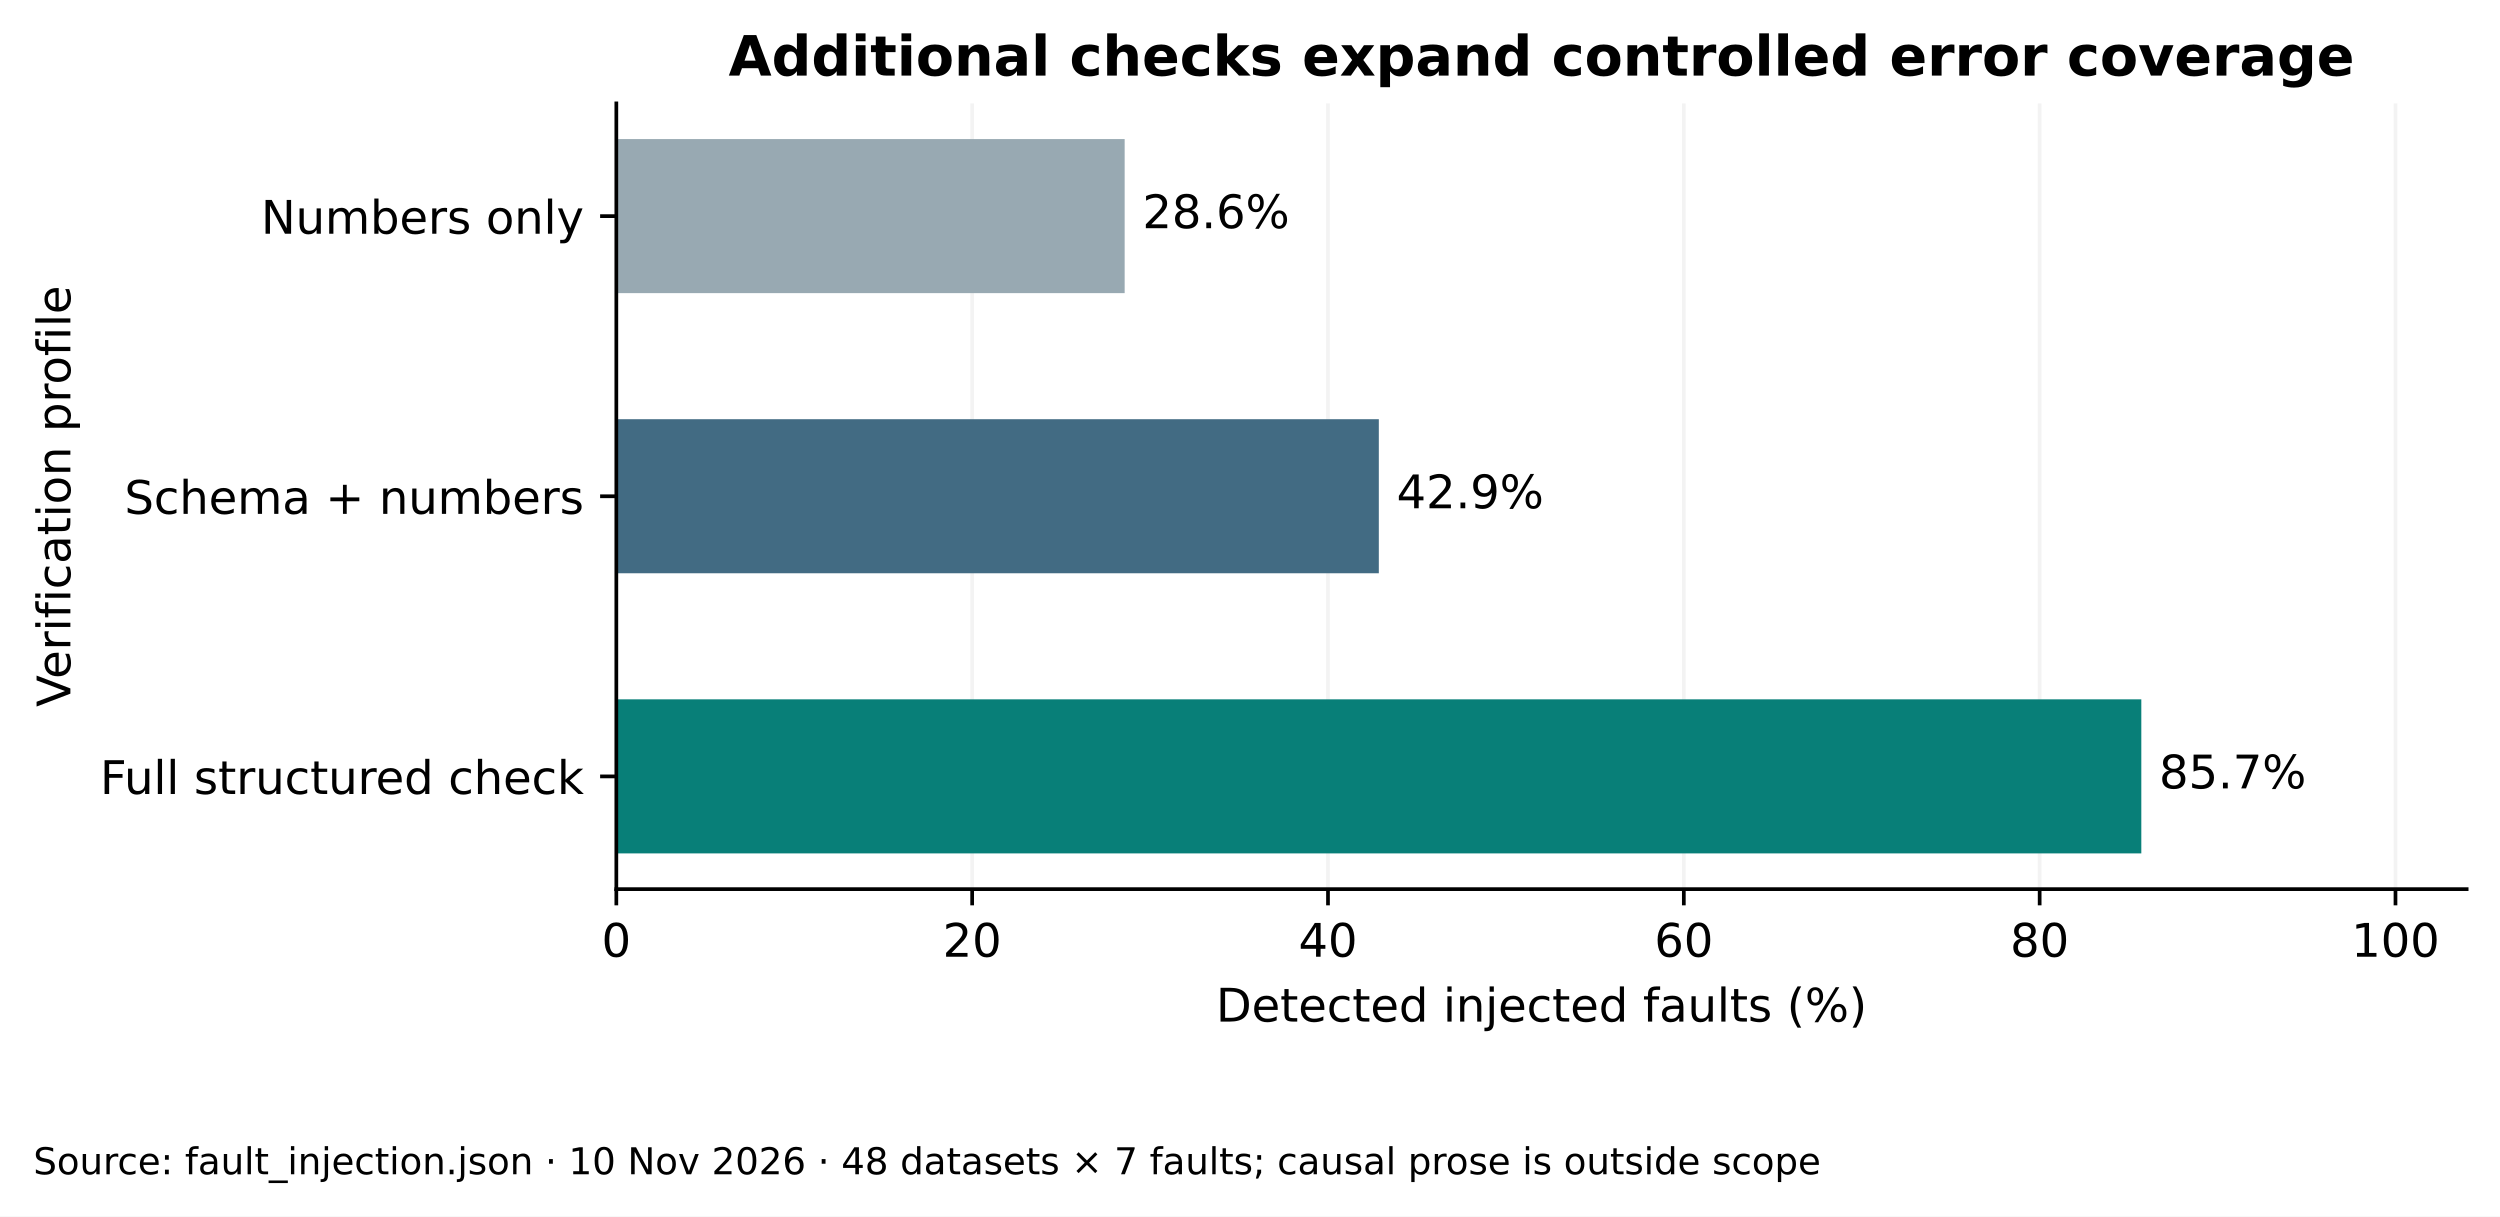
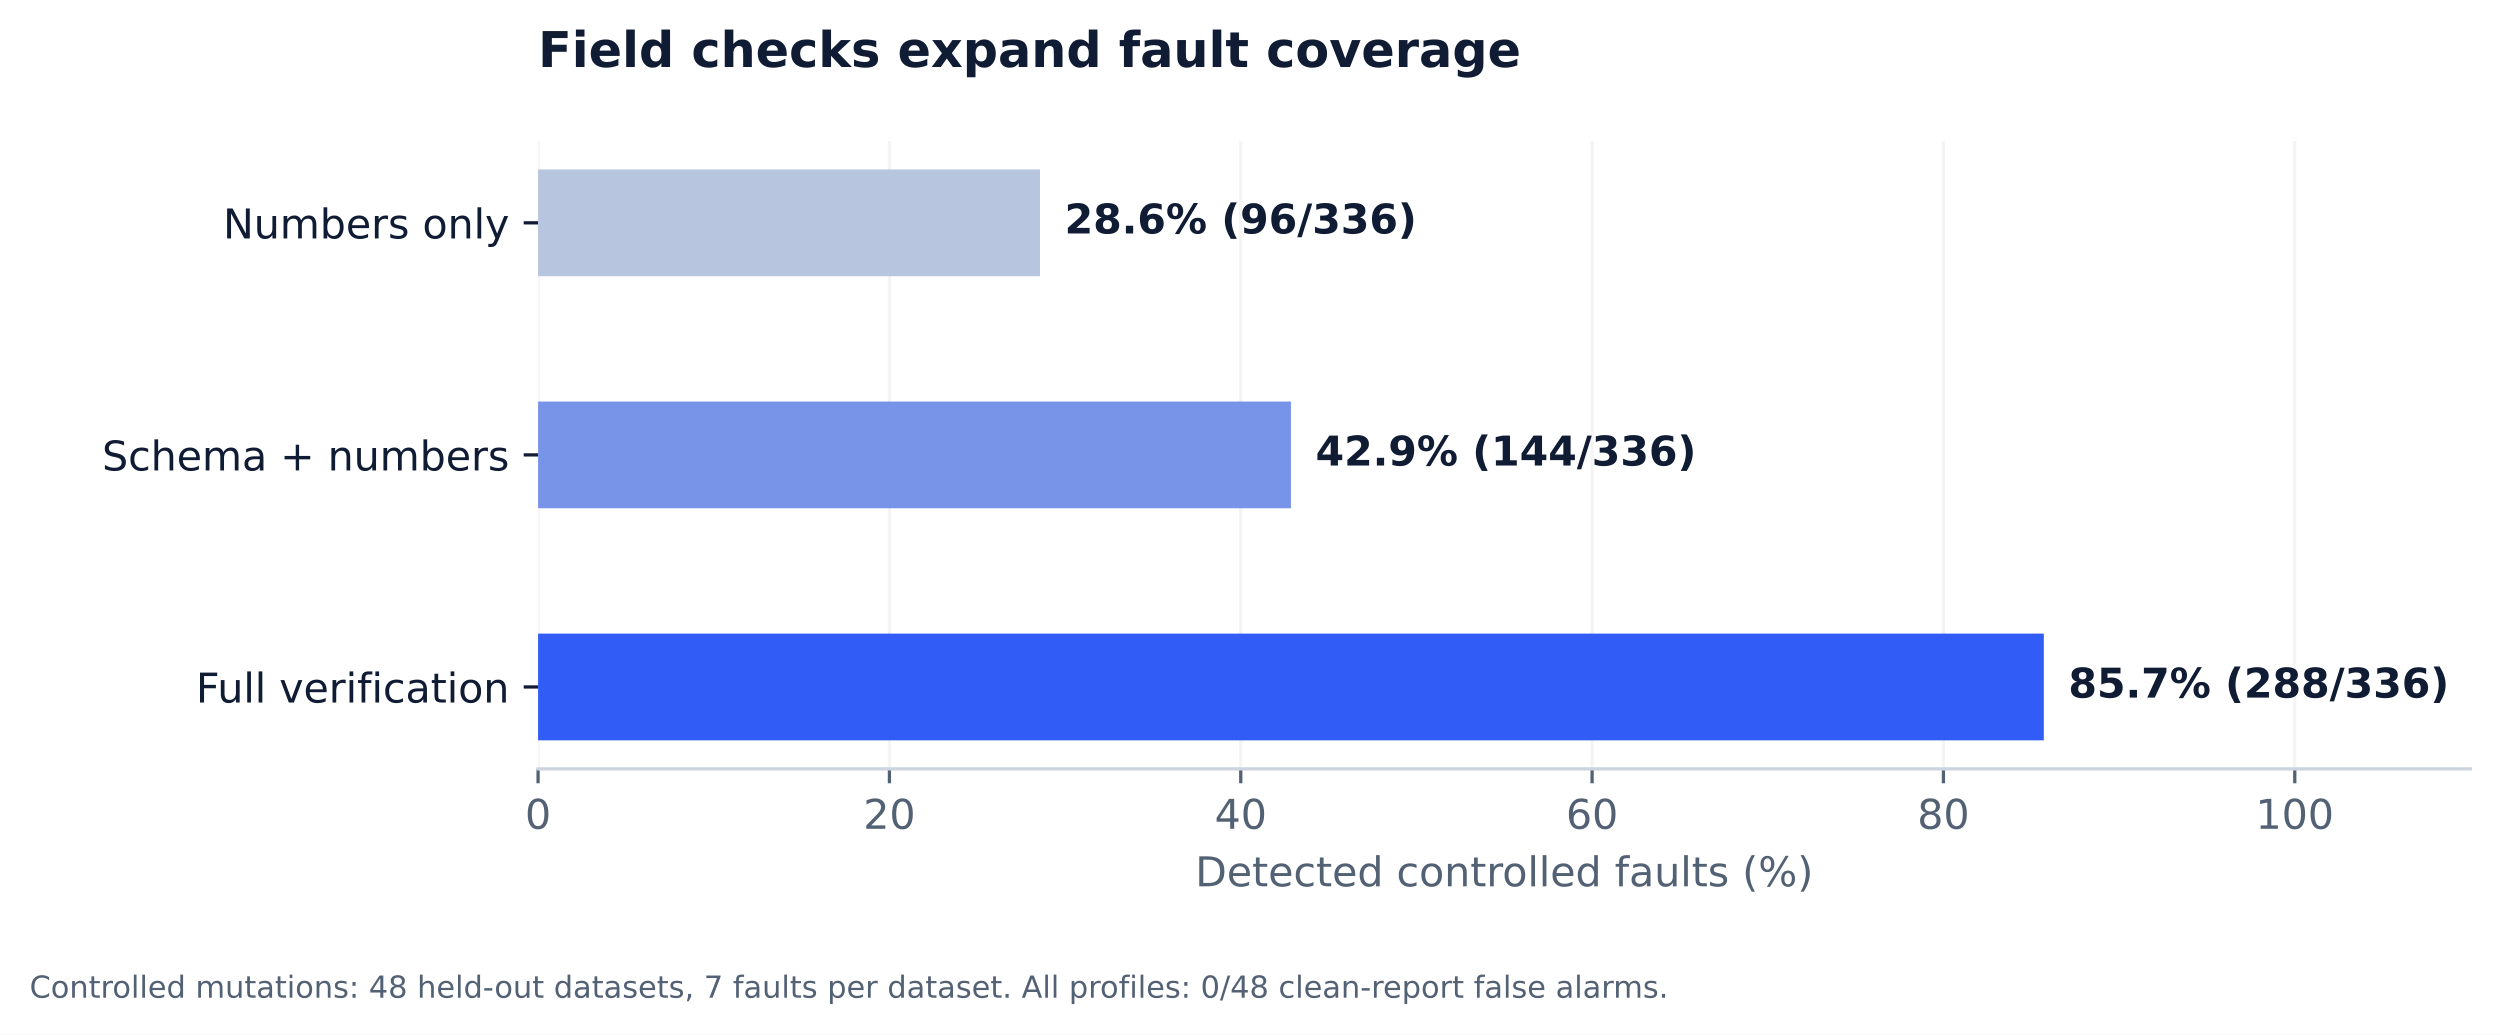
- <svg xmlns="http://www.w3.org/2000/svg" xmlns:xlink="http://www.w3.org/1999/xlink" width="539.712pt" height="262.632pt" viewBox="0 0 539.712 262.632" version="1.1">
+ <svg xmlns="http://www.w3.org/2000/svg" xmlns:xlink="http://www.w3.org/1999/xlink" width="608.832pt" height="251.952pt" viewBox="0 0 608.832 251.952" version="1.1">
  <defs>
    <style type="text/css">*{stroke-linejoin: round; stroke-linecap: butt}</style>
  </defs>
  <g id="figure_1">
    <g id="patch_1">
-       <path d="M 0 262.632  L 539.712 262.632  L 539.712 0  L 0 0  z " style="fill: #ffffff" />
+       <path d="M 0 251.952 L 608.832 251.952 L 608.832 0 L 0 0 z " style="fill: #ffffff" />
    </g>
    <g id="axes_1">
      <g id="patch_2">
-         <path d="M 133.056 191.95  L 532.512 191.95  L 532.512 22.318  L 133.056 22.318  z " style="fill: #ffffff" />
+         <path d="M 131.04 187.246 L 601.632 187.246 L 601.632 34.318 L 131.04 34.318 z " style="fill: #ffffff" />
      </g>
      <g id="matplotlib.axis_1">
        <g id="xtick_1">
          <g id="line2d_1">
-             <path d="M 133.056 191.95  L 133.056 22.318  " clip-path="url(#p1a8545e424)" style="fill: none; stroke: #b0b0b0; stroke-opacity: 0.15; stroke-width: 0.8; stroke-linecap: square" />
+             <path d="M 131.04 187.246 L 131.04 34.318 " clip-path="url(#p9cdb6ebfa2)" style="fill: none; stroke: #b0b0b0; stroke-opacity: 0.13; stroke-width: 0.8; stroke-linecap: square" />
          </g>
          <g id="line2d_2">
            <defs>
-               <path id="mb76c248487" d="M 0 0  L 0 3.5  " style="stroke: #000000; stroke-width: 0.8" />
+               <path id="m47757a5b70" d="M 0 0 L 0 3.5 " style="stroke: #536174; stroke-width: 0.8" />
            </defs>
            <g>
-               <use xlink:href="#mb76c248487" x="133.056" y="191.95" style="stroke: #000000; stroke-width: 0.8" />
+               <use xlink:href="#m47757a5b70" x="131.04" y="187.246" style="fill: #536174; stroke: #536174; stroke-width: 0.8" />
            </g>
          </g>
          <g id="text_1">
-             <text style="font-size: 10px; font-family: 'DejaVu Sans'; text-anchor: middle" x="133.056" y="206.548" transform="rotate(-0 133.056 206.5478)">0</text>
+             <text style="font-size: 10px; font-family: 'DejaVu Sans'; text-anchor: middle; fill: #536174" x="131.04" y="201.844" transform="rotate(-0 131.04 201.8438)">0</text>
          </g>
        </g>
        <g id="xtick_2">
          <g id="line2d_3">
-             <path d="M 209.874 191.95  L 209.874 22.318  " clip-path="url(#p1a8545e424)" style="fill: none; stroke: #b0b0b0; stroke-opacity: 0.15; stroke-width: 0.8; stroke-linecap: square" />
+             <path d="M 216.602 187.246 L 216.602 34.318 " clip-path="url(#p9cdb6ebfa2)" style="fill: none; stroke: #b0b0b0; stroke-opacity: 0.13; stroke-width: 0.8; stroke-linecap: square" />
          </g>
          <g id="line2d_4">
            <g>
-               <use xlink:href="#mb76c248487" x="209.874" y="191.95" style="stroke: #000000; stroke-width: 0.8" />
+               <use xlink:href="#m47757a5b70" x="216.602" y="187.246" style="fill: #536174; stroke: #536174; stroke-width: 0.8" />
            </g>
          </g>
          <g id="text_2">
-             <text style="font-size: 10px; font-family: 'DejaVu Sans'; text-anchor: middle" x="209.874" y="206.548" transform="rotate(-0 209.8745 206.5478)">20</text>
+             <text style="font-size: 10px; font-family: 'DejaVu Sans'; text-anchor: middle; fill: #536174" x="216.602" y="201.844" transform="rotate(-0 216.6022 201.8438)">20</text>
          </g>
        </g>
        <g id="xtick_3">
          <g id="line2d_5">
-             <path d="M 286.693 191.95  L 286.693 22.318  " clip-path="url(#p1a8545e424)" style="fill: none; stroke: #b0b0b0; stroke-opacity: 0.15; stroke-width: 0.8; stroke-linecap: square" />
+             <path d="M 302.164 187.246 L 302.164 34.318 " clip-path="url(#p9cdb6ebfa2)" style="fill: none; stroke: #b0b0b0; stroke-opacity: 0.13; stroke-width: 0.8; stroke-linecap: square" />
          </g>
          <g id="line2d_6">
            <g>
-               <use xlink:href="#mb76c248487" x="286.693" y="191.95" style="stroke: #000000; stroke-width: 0.8" />
+               <use xlink:href="#m47757a5b70" x="302.164" y="187.246" style="fill: #536174; stroke: #536174; stroke-width: 0.8" />
            </g>
          </g>
          <g id="text_3">
-             <text style="font-size: 10px; font-family: 'DejaVu Sans'; text-anchor: middle" x="286.693" y="206.548" transform="rotate(-0 286.6929 206.5478)">40</text>
+             <text style="font-size: 10px; font-family: 'DejaVu Sans'; text-anchor: middle; fill: #536174" x="302.164" y="201.844" transform="rotate(-0 302.1644 201.8438)">40</text>
          </g>
        </g>
        <g id="xtick_4">
          <g id="line2d_7">
-             <path d="M 363.511 191.95  L 363.511 22.318  " clip-path="url(#p1a8545e424)" style="fill: none; stroke: #b0b0b0; stroke-opacity: 0.15; stroke-width: 0.8; stroke-linecap: square" />
+             <path d="M 387.727 187.246 L 387.727 34.318 " clip-path="url(#p9cdb6ebfa2)" style="fill: none; stroke: #b0b0b0; stroke-opacity: 0.13; stroke-width: 0.8; stroke-linecap: square" />
          </g>
          <g id="line2d_8">
            <g>
-               <use xlink:href="#mb76c248487" x="363.511" y="191.95" style="stroke: #000000; stroke-width: 0.8" />
+               <use xlink:href="#m47757a5b70" x="387.727" y="187.246" style="fill: #536174; stroke: #536174; stroke-width: 0.8" />
            </g>
          </g>
          <g id="text_4">
-             <text style="font-size: 10px; font-family: 'DejaVu Sans'; text-anchor: middle" x="363.511" y="206.548" transform="rotate(-0 363.5114 206.5478)">60</text>
+             <text style="font-size: 10px; font-family: 'DejaVu Sans'; text-anchor: middle; fill: #536174" x="387.727" y="201.844" transform="rotate(-0 387.7265 201.8438)">60</text>
          </g>
        </g>
        <g id="xtick_5">
          <g id="line2d_9">
-             <path d="M 440.33 191.95  L 440.33 22.318  " clip-path="url(#p1a8545e424)" style="fill: none; stroke: #b0b0b0; stroke-opacity: 0.15; stroke-width: 0.8; stroke-linecap: square" />
+             <path d="M 473.289 187.246 L 473.289 34.318 " clip-path="url(#p9cdb6ebfa2)" style="fill: none; stroke: #b0b0b0; stroke-opacity: 0.13; stroke-width: 0.8; stroke-linecap: square" />
          </g>
          <g id="line2d_10">
            <g>
-               <use xlink:href="#mb76c248487" x="440.33" y="191.95" style="stroke: #000000; stroke-width: 0.8" />
+               <use xlink:href="#m47757a5b70" x="473.289" y="187.246" style="fill: #536174; stroke: #536174; stroke-width: 0.8" />
            </g>
          </g>
          <g id="text_5">
-             <text style="font-size: 10px; font-family: 'DejaVu Sans'; text-anchor: middle" x="440.33" y="206.548" transform="rotate(-0 440.3298 206.5478)">80</text>
+             <text style="font-size: 10px; font-family: 'DejaVu Sans'; text-anchor: middle; fill: #536174" x="473.289" y="201.844" transform="rotate(-0 473.2887 201.8438)">80</text>
          </g>
        </g>
        <g id="xtick_6">
          <g id="line2d_11">
-             <path d="M 517.148 191.95  L 517.148 22.318  " clip-path="url(#p1a8545e424)" style="fill: none; stroke: #b0b0b0; stroke-opacity: 0.15; stroke-width: 0.8; stroke-linecap: square" />
+             <path d="M 558.851 187.246 L 558.851 34.318 " clip-path="url(#p9cdb6ebfa2)" style="fill: none; stroke: #b0b0b0; stroke-opacity: 0.13; stroke-width: 0.8; stroke-linecap: square" />
          </g>
          <g id="line2d_12">
            <g>
-               <use xlink:href="#mb76c248487" x="517.148" y="191.95" style="stroke: #000000; stroke-width: 0.8" />
+               <use xlink:href="#m47757a5b70" x="558.851" y="187.246" style="fill: #536174; stroke: #536174; stroke-width: 0.8" />
            </g>
          </g>
          <g id="text_6">
-             <text style="font-size: 10px; font-family: 'DejaVu Sans'; text-anchor: middle" x="517.148" y="206.548" transform="rotate(-0 517.1483 206.5478)">100</text>
+             <text style="font-size: 10px; font-family: 'DejaVu Sans'; text-anchor: middle; fill: #536174" x="558.851" y="201.844" transform="rotate(-0 558.8509 201.8438)">100</text>
          </g>
        </g>
        <g id="text_7">
-           <text style="font-size: 10px; font-family: 'DejaVu Sans'; text-anchor: middle" x="332.784" y="220.549" transform="rotate(-0 332.784 220.5486)">Detected injected faults (%)</text>
+           <text style="font-size: 10px; font-family: 'DejaVu Sans'; text-anchor: middle; fill: #536174" x="366.336" y="215.845" transform="rotate(-0 366.336 215.8446)">Detected controlled faults (%)</text>
        </g>
      </g>
      <g id="matplotlib.axis_2">
        <g id="ytick_1">
          <g id="line2d_13">
            <defs>
-               <path id="ma9581beea1" d="M 0 0  L -3.5 0  " style="stroke: #000000; stroke-width: 0.8" />
+               <path id="me8a5e39bd3" d="M 0 0 L -3.5 0 " style="stroke: #101c34; stroke-width: 0.8" />
            </defs>
            <g>
-               <use xlink:href="#ma9581beea1" x="133.056" y="46.659" style="stroke: #000000; stroke-width: 0.8" />
+               <use xlink:href="#me8a5e39bd3" x="131.04" y="54.268" style="fill: #101c34; stroke: #101c34; stroke-width: 0.8" />
            </g>
          </g>
          <g id="text_8">
-             <text style="font-size: 10px; font-family: 'DejaVu Sans'; text-anchor: end" x="126.056" y="50.458" transform="rotate(-0 126.056 50.45848)">Numbers only</text>
+             <text style="font-size: 10px; font-family: 'DejaVu Sans'; text-anchor: end; fill: #101c34" x="124.04" y="58.067" transform="rotate(-0 124.04 58.06693)">Numbers only</text>
          </g>
        </g>
        <g id="ytick_2">
          <g id="line2d_14">
            <g>
-               <use xlink:href="#ma9581beea1" x="133.056" y="107.134" style="stroke: #000000; stroke-width: 0.8" />
+               <use xlink:href="#me8a5e39bd3" x="131.04" y="110.782" style="fill: #101c34; stroke: #101c34; stroke-width: 0.8" />
            </g>
          </g>
          <g id="text_9">
-             <text style="font-size: 10px; font-family: 'DejaVu Sans'; text-anchor: end" x="126.056" y="110.933" transform="rotate(-0 126.056 110.9333)">Schema + numbers</text>
+             <text style="font-size: 10px; font-family: 'DejaVu Sans'; text-anchor: end; fill: #101c34" x="124.04" y="114.581" transform="rotate(-0 124.04 114.5813)">Schema + numbers</text>
          </g>
        </g>
        <g id="ytick_3">
          <g id="line2d_15">
            <g>
-               <use xlink:href="#ma9581beea1" x="133.056" y="167.609" style="stroke: #000000; stroke-width: 0.8" />
+               <use xlink:href="#me8a5e39bd3" x="131.04" y="167.297" style="fill: #101c34; stroke: #101c34; stroke-width: 0.8" />
            </g>
          </g>
          <g id="text_10">
-             <text style="font-size: 10px; font-family: 'DejaVu Sans'; text-anchor: end" x="126.056" y="171.408" transform="rotate(-0 126.056 171.4082)">Full structured check</text>
+             <text style="font-size: 10px; font-family: 'DejaVu Sans'; text-anchor: end; fill: #101c34" x="124.04" y="171.096" transform="rotate(-0 124.04 171.0958)">Full verification</text>
          </g>
-         </g>
-         <g id="text_11">
-           <text style="font-size: 10px; font-family: 'DejaVu Sans'; text-anchor: middle" x="15.194" y="107.134" transform="rotate(-90 15.19428 107.1341)">Verification profile</text>
        </g>
      </g>
      <g id="patch_3">
-         <path d="M 133.056 30.029  L 242.797 30.029  L 242.797 63.29  L 133.056 63.29  z " clip-path="url(#p1a8545e424)" style="fill: #98a9b2" />
+         <path d="M 131.04 41.269 L 253.272 41.269 L 253.272 67.266 L 131.04 67.266 z " clip-path="url(#p9cdb6ebfa2)" style="fill: #b8c5de" />
      </g>
      <g id="patch_4">
-         <path d="M 133.056 90.504  L 297.667 90.504  L 297.667 123.765  L 133.056 123.765  z " clip-path="url(#p1a8545e424)" style="fill: #426b83" />
+         <path d="M 131.04 97.784 L 314.388 97.784 L 314.388 123.78 L 131.04 123.78 z " clip-path="url(#p9cdb6ebfa2)" style="fill: #7894e8" />
      </g>
      <g id="patch_5">
-         <path d="M 133.056 150.978  L 462.278 150.978  L 462.278 184.24  L 133.056 184.24  z " clip-path="url(#p1a8545e424)" style="fill: #087f78" />
+         <path d="M 131.04 154.298 L 497.735 154.298 L 497.735 180.295 L 131.04 180.295 z " clip-path="url(#p9cdb6ebfa2)" style="fill: #315df6" />
      </g>
      <g id="patch_6">
-         <path d="M 133.056 191.95  L 133.056 22.318  " style="fill: none; stroke: #000000; stroke-width: 0.8; stroke-linejoin: miter; stroke-linecap: square" />
+         <path d="M 131.04 187.246 L 601.632 187.246 " style="fill: none; stroke: #ccd4e0; stroke-width: 0.8; stroke-linejoin: miter; stroke-linecap: square" />
      </g>
-       <g id="patch_7">
-         <path d="M 133.056 191.95  L 532.512 191.95  " style="fill: none; stroke: #000000; stroke-width: 0.8; stroke-linejoin: miter; stroke-linecap: square" />
+       <g id="text_11">
+         <text style="font-weight: 700; font-size: 10px; font-family: 'DejaVu Sans'; text-anchor: start; fill: #101c34" x="259.261" y="56.865" transform="rotate(-0 259.261 56.86537)">28.6%  (96/336)</text>
      </g>
      <g id="text_12">
-         <text style="font-size: 10px; font-family: 'DejaVu Sans'; text-anchor: start" x="246.638" y="49.257" transform="rotate(-0 246.6376 49.25691)">28.6%</text>
+         <text style="font-weight: 700; font-size: 10px; font-family: 'DejaVu Sans'; text-anchor: start; fill: #101c34" x="320.377" y="113.38" transform="rotate(-0 320.3769 113.3798)">42.9%  (144/336)</text>
      </g>
      <g id="text_13">
-         <text style="font-size: 10px; font-family: 'DejaVu Sans'; text-anchor: start" x="301.508" y="109.732" transform="rotate(-0 301.5079 109.7318)">42.9%</text>
+         <text style="font-weight: 700; font-size: 10px; font-family: 'DejaVu Sans'; text-anchor: start; fill: #101c34" x="503.724" y="169.894" transform="rotate(-0 503.7244 169.8942)">85.7%  (288/336)</text>
      </g>
      <g id="text_14">
-         <text style="font-size: 10px; font-family: 'DejaVu Sans'; text-anchor: start" x="466.119" y="170.207" transform="rotate(-0 466.1189 170.2066)">85.7%</text>
-       </g>
-       <g id="text_15">
-         <text style="font-weight: 700; font-size: 12px; font-family: 'DejaVu Sans'; text-anchor: middle" x="332.784" y="16.318" transform="rotate(-0 332.784 16.31812)">Additional checks expand controlled error coverage</text>
+         <text style="font-weight: 700; font-size: 12px; font-family: 'DejaVu Sans'; text-anchor: start; fill: #101c34" x="131.04" y="16.318" transform="rotate(-0 131.04 16.31812)">Field checks expand fault coverage</text>
      </g>
    </g>
-     <g id="text_16">
-       <text style="font-size: 8px; font-family: 'DejaVu Sans'; text-anchor: start" x="7.2" y="253.51" transform="rotate(-0 7.2 253.5101)">Source: fault_injection.json · 10 Nov 2026 · 48 datasets × 7 faults; causal prose is outside scope</text>
+     <g id="text_15">
+       <text style="font-size: 7.4px; font-family: 'DejaVu Sans'; text-anchor: start; fill: #536174" x="7.2" y="242.974" transform="rotate(-0 7.2 242.9741)">Controlled mutations: 48 held-out datasets, 7 faults per dataset. All profiles: 0/48 clean-report false alarms.</text>
    </g>
  </g>
  <defs>
-     <clipPath id="p1a8545e424">
-       <rect x="133.056" y="22.318" width="399.456" height="169.632" />
+     <clipPath id="p9cdb6ebfa2">
+       <rect x="131.04" y="34.318" width="470.592" height="152.928" />
    </clipPath>
  </defs>
</svg>
